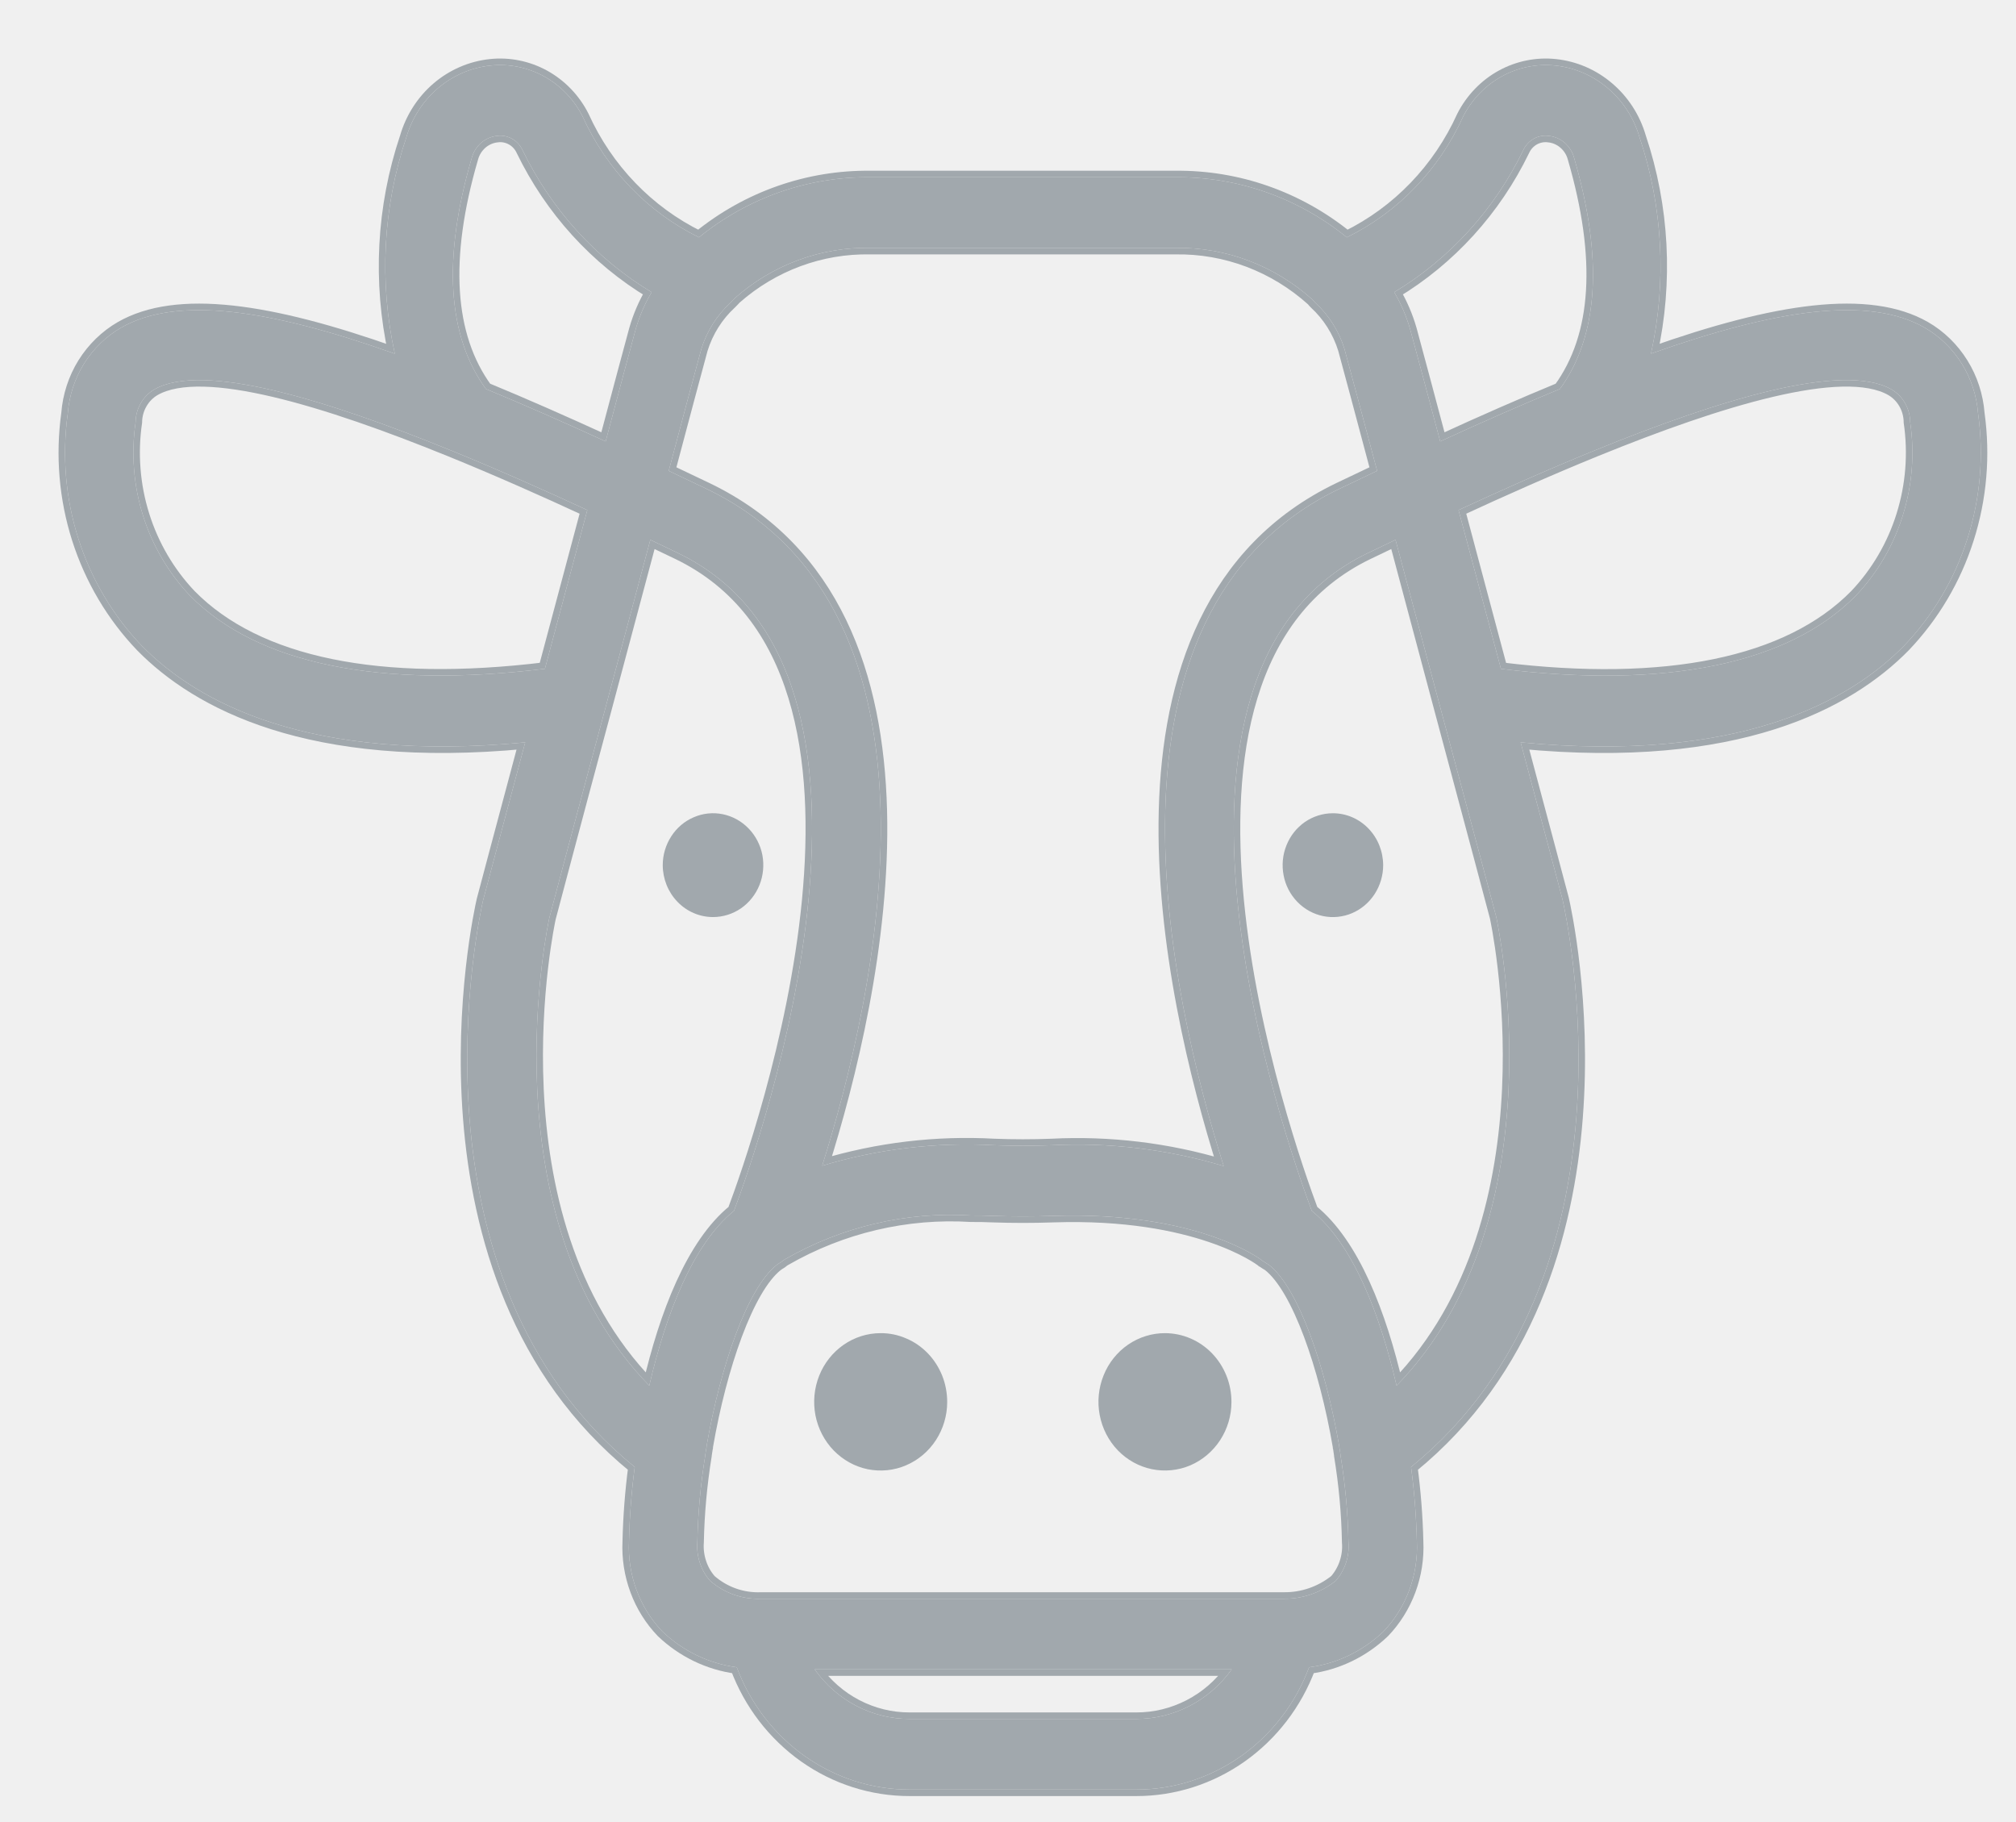
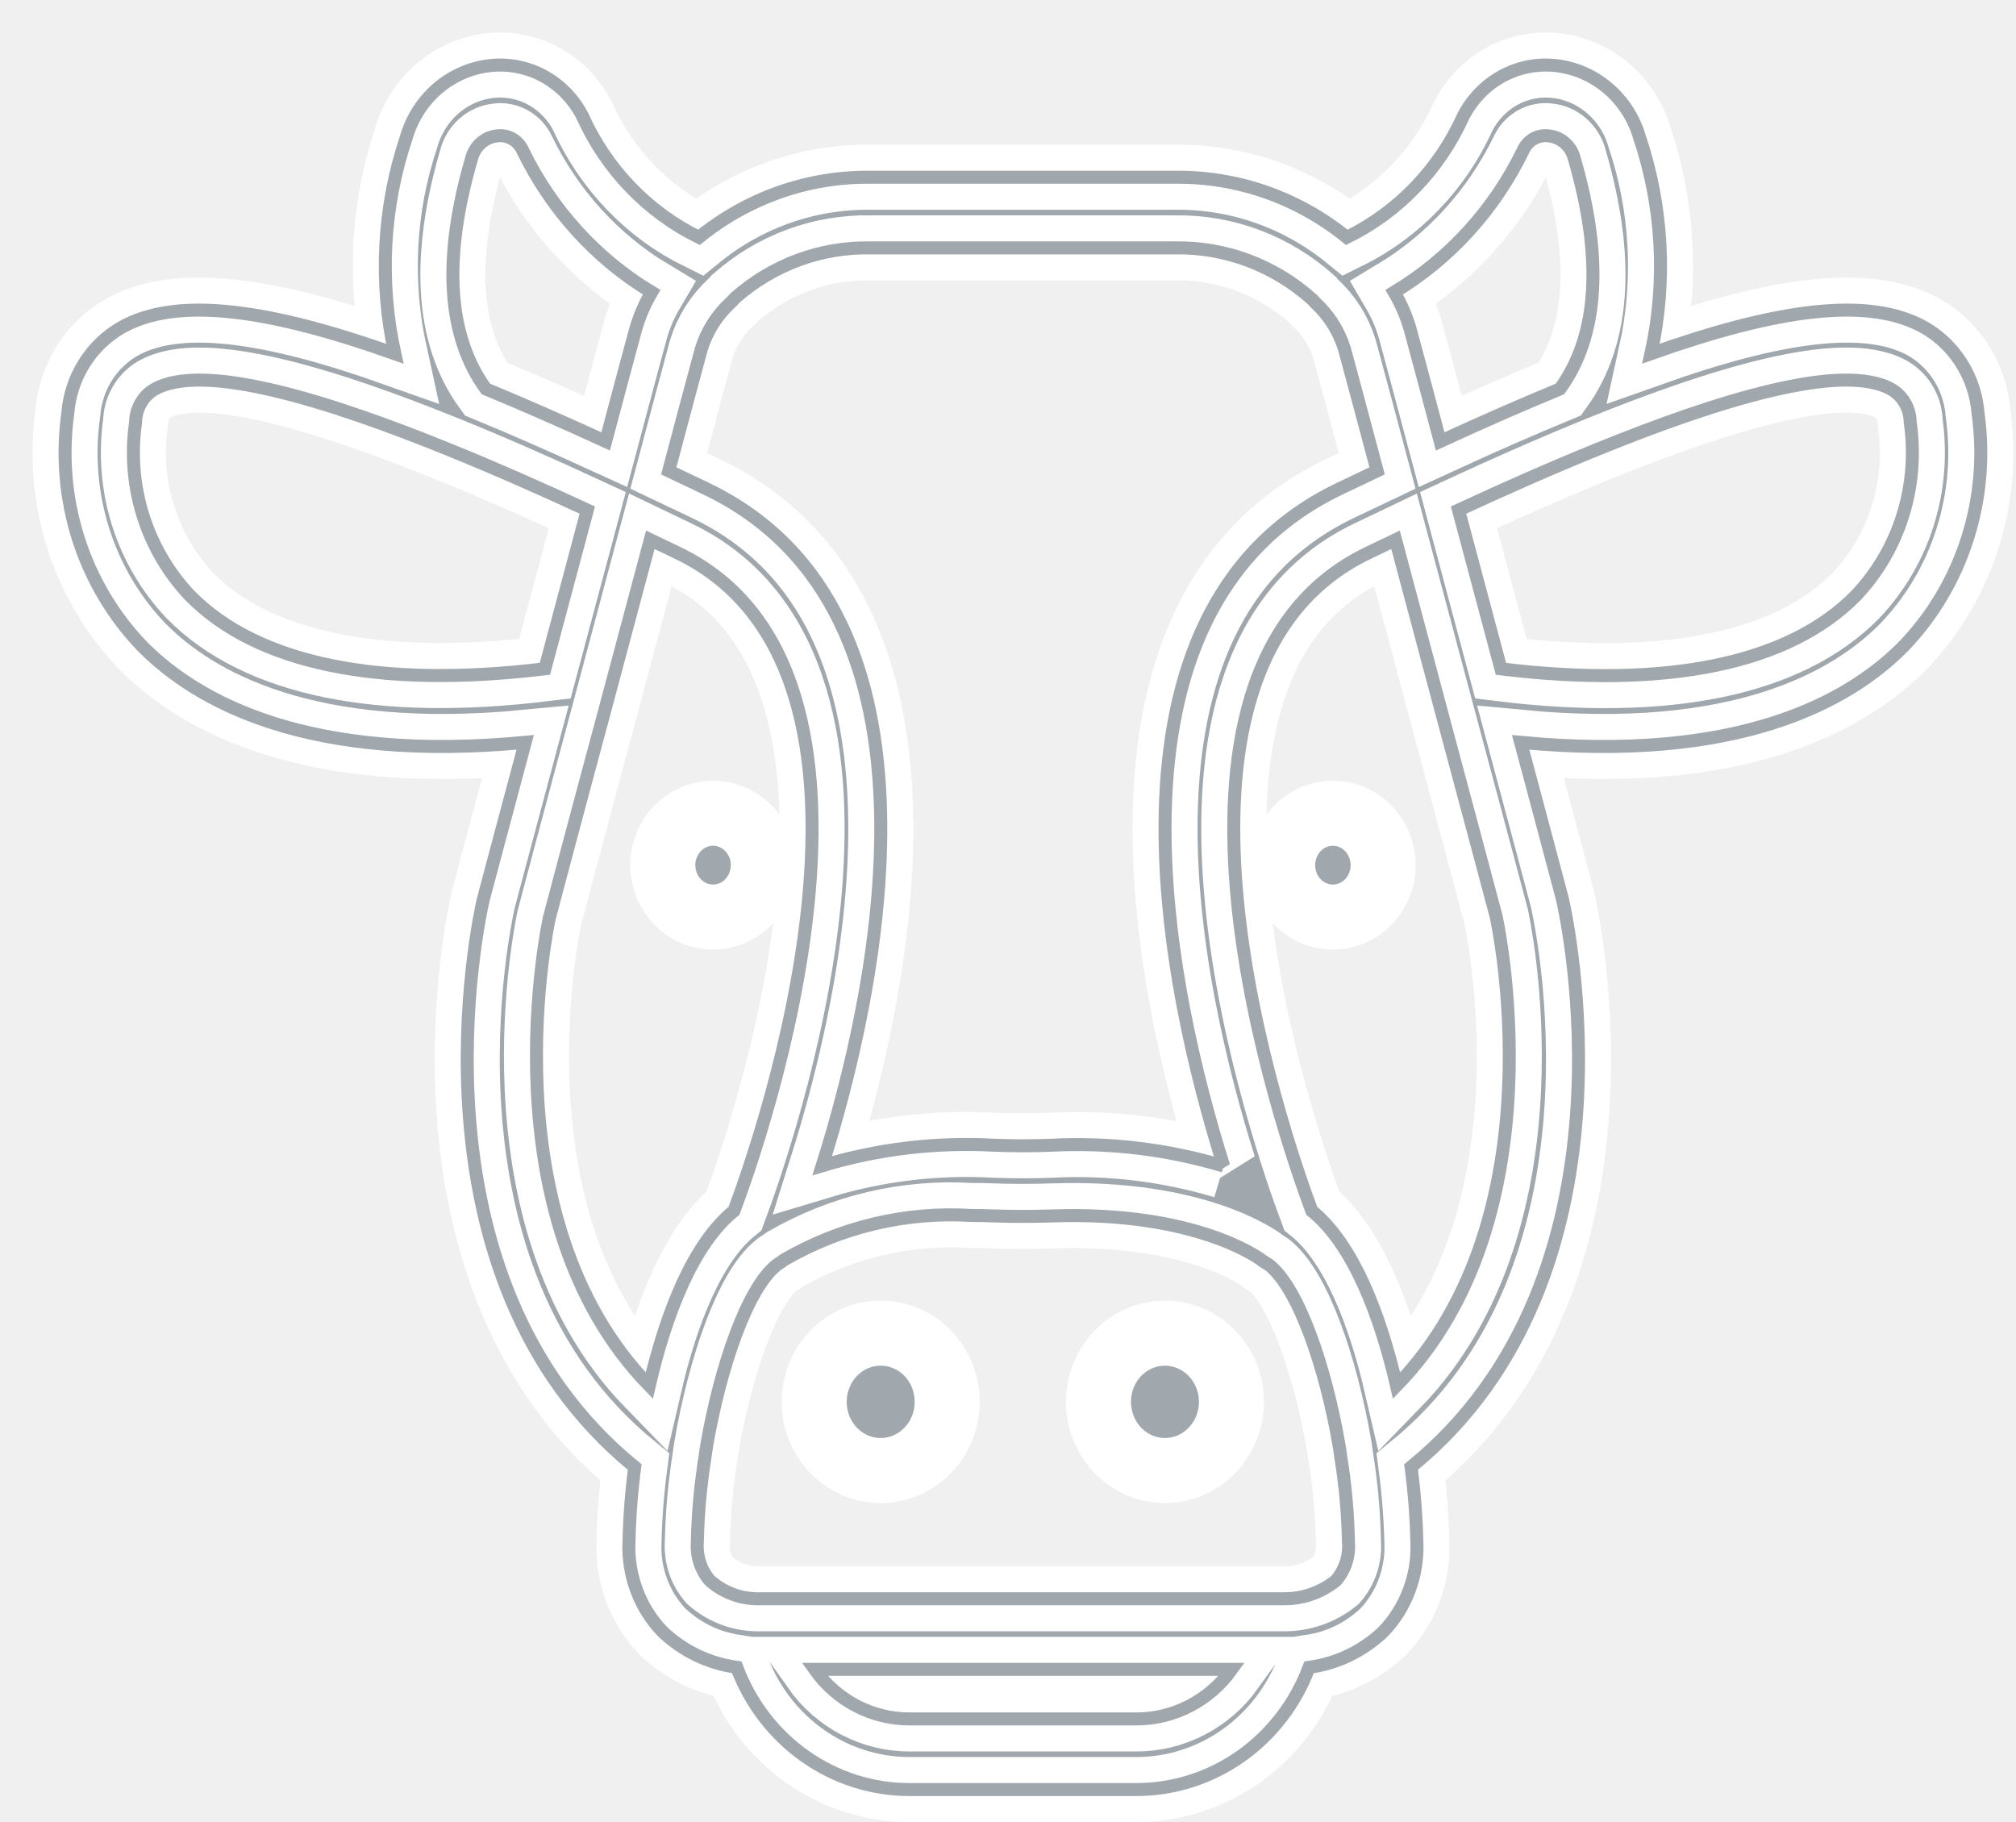
- <svg xmlns="http://www.w3.org/2000/svg" width="31" height="28" viewBox="0 0 31 28" fill="none">
+ <svg xmlns="http://www.w3.org/2000/svg" width="31" height="28" viewBox="0 0 31 28" fill="none" stroke="#FFFFFF">
  <mask id="path-1-outside-1_3_3937" maskUnits="userSpaceOnUse" x="0" y="0" width="31" height="28" fill="black">
    <rect fill="white" width="31" height="28" />
    <path d="M30.417 6.358C30.396 6.085 30.31 5.821 30.166 5.591C30.023 5.361 29.827 5.17 29.595 5.037C28.737 4.547 27.318 4.752 25.387 5.437C25.631 4.333 25.57 3.18 25.211 2.11C25.125 1.815 24.956 1.554 24.726 1.358C24.496 1.161 24.215 1.04 23.919 1.008C23.634 0.977 23.346 1.035 23.093 1.174C22.84 1.313 22.634 1.528 22.5 1.789C22.131 2.606 21.498 3.263 20.71 3.649C19.959 3.04 19.029 2.714 18.073 2.725H13.385C12.43 2.713 11.499 3.039 10.748 3.649C9.961 3.263 9.328 2.606 8.959 1.791C8.826 1.528 8.619 1.314 8.366 1.174C8.113 1.035 7.825 0.977 7.54 1.008C7.243 1.04 6.961 1.162 6.731 1.359C6.501 1.556 6.333 1.819 6.247 2.115C5.888 3.183 5.828 4.335 6.071 5.438C4.141 4.752 2.722 4.547 1.863 5.037C1.632 5.17 1.436 5.361 1.292 5.591C1.149 5.821 1.063 6.085 1.042 6.358C0.952 7.004 1.008 7.662 1.205 8.282C1.403 8.902 1.737 9.466 2.182 9.93C3.039 10.802 4.75 11.73 8.076 11.413C7.708 12.786 7.432 13.828 7.428 13.843C7.374 14.08 6.148 19.618 9.76 22.554C9.71 22.934 9.681 23.316 9.672 23.699C9.66 23.954 9.7 24.209 9.789 24.448C9.877 24.686 10.013 24.903 10.187 25.084C10.502 25.383 10.899 25.575 11.323 25.632L11.329 25.633C11.536 26.187 11.901 26.663 12.376 26.999C12.85 27.334 13.412 27.514 13.988 27.513H17.471C18.046 27.514 18.608 27.334 19.083 26.999C19.558 26.663 19.923 26.187 20.13 25.633L20.136 25.632C20.56 25.576 20.957 25.384 21.272 25.084C21.446 24.903 21.581 24.686 21.67 24.448C21.759 24.209 21.799 23.954 21.787 23.699C21.778 23.316 21.748 22.934 21.698 22.554C25.31 19.618 24.085 14.08 24.026 13.825C24.026 13.825 23.751 12.785 23.383 11.413C26.709 11.73 28.42 10.803 29.277 9.93C29.721 9.466 30.056 8.902 30.253 8.282C30.451 7.662 30.507 7.004 30.417 6.358ZM23.423 2.309C23.457 2.234 23.514 2.173 23.584 2.133C23.655 2.094 23.735 2.078 23.815 2.089C23.905 2.098 23.991 2.135 24.061 2.196C24.13 2.256 24.181 2.337 24.205 2.427C24.656 3.975 24.579 5.166 23.987 5.98C23.408 6.219 22.796 6.487 22.146 6.786C21.937 6.001 21.769 5.373 21.685 5.065C21.627 4.864 21.544 4.671 21.439 4.492C22.292 3.979 22.981 3.221 23.423 2.309ZM18.073 3.811C18.848 3.798 19.6 4.082 20.184 4.608C20.197 4.625 20.211 4.64 20.226 4.655C20.434 4.846 20.589 5.091 20.674 5.365C20.763 5.689 20.947 6.38 21.176 7.239C20.984 7.33 20.792 7.421 20.594 7.516C16.648 9.41 17.997 15.328 18.817 17.928L18.816 17.927C17.956 17.669 17.06 17.561 16.166 17.607C15.877 17.618 15.582 17.618 15.293 17.607C14.399 17.557 13.503 17.663 12.643 17.922C13.464 15.319 14.807 9.409 10.865 7.516C10.667 7.421 10.475 7.33 10.283 7.239C10.511 6.38 10.696 5.689 10.784 5.366C10.869 5.092 11.024 4.846 11.232 4.655C11.247 4.64 11.292 4.595 11.305 4.579C11.884 4.069 12.624 3.796 13.385 3.811H18.073ZM7.253 2.432C7.277 2.34 7.327 2.259 7.397 2.197C7.467 2.136 7.553 2.098 7.644 2.089C7.723 2.078 7.804 2.094 7.875 2.134C7.945 2.173 8.002 2.235 8.036 2.31C8.478 3.221 9.167 3.98 10.02 4.492C9.914 4.672 9.831 4.865 9.773 5.068C9.689 5.373 9.522 6.001 9.313 6.786C8.662 6.488 8.051 6.219 7.472 5.98C6.88 5.167 6.803 3.975 7.253 2.432ZM2.92 9.156C2.591 8.809 2.344 8.388 2.199 7.926C2.054 7.464 2.015 6.973 2.085 6.492C2.086 6.39 2.113 6.289 2.164 6.2C2.214 6.111 2.286 6.038 2.373 5.987C3.119 5.559 5.038 6.154 6.912 6.916L6.92 6.919C7.655 7.218 8.384 7.542 9.031 7.842L8.379 10.282C5.842 10.591 3.955 10.21 2.92 9.156ZM8.447 14.112C8.447 14.112 8.83 12.663 9.298 10.927L10 8.299C10.15 8.371 10.292 8.439 10.422 8.501C14.23 10.329 11.683 17.561 11.287 18.615C10.65 19.131 10.236 20.216 9.984 21.303C7.445 18.696 8.44 14.144 8.447 14.112ZM17.471 26.427H13.988C13.703 26.428 13.423 26.359 13.169 26.227C12.915 26.095 12.695 25.902 12.527 25.665H18.94C18.77 25.902 18.549 26.095 18.293 26.227C18.038 26.359 17.757 26.428 17.471 26.427ZM20.541 24.302C20.311 24.486 20.027 24.584 19.736 24.579H11.707C11.419 24.592 11.138 24.494 10.918 24.302C10.848 24.222 10.795 24.129 10.762 24.027C10.728 23.925 10.715 23.817 10.723 23.71C10.732 23.264 10.773 22.82 10.844 22.38V22.374C10.85 22.336 10.855 22.309 10.86 22.271C10.864 22.259 10.866 22.246 10.865 22.233C11.076 21.012 11.491 19.806 11.943 19.448C11.954 19.441 11.964 19.434 11.973 19.427C11.999 19.413 12.023 19.396 12.045 19.377C12.053 19.371 12.062 19.367 12.07 19.361C12.943 18.859 13.938 18.625 14.935 18.687C15.04 18.687 15.146 18.687 15.256 18.693C15.572 18.704 15.887 18.704 16.203 18.693C18.406 18.622 19.379 19.355 19.405 19.377C19.41 19.383 19.416 19.388 19.421 19.388C19.426 19.392 19.43 19.393 19.435 19.397C19.446 19.405 19.458 19.412 19.47 19.42C19.485 19.429 19.502 19.438 19.515 19.448C19.968 19.806 20.383 21.012 20.593 22.233C20.593 22.246 20.594 22.259 20.599 22.271C20.604 22.309 20.609 22.336 20.614 22.374V22.38C20.686 22.82 20.727 23.264 20.735 23.71C20.744 23.817 20.731 23.925 20.697 24.027C20.664 24.129 20.61 24.222 20.541 24.302ZM21.475 21.303C21.223 20.216 20.809 19.131 20.171 18.615C19.776 17.561 17.229 10.329 21.037 8.501C21.167 8.439 21.308 8.371 21.459 8.299L22.161 10.928C22.625 12.653 23.007 14.094 23.007 14.094C23.02 14.152 24.011 18.698 21.475 21.303ZM28.539 9.156C27.504 10.21 25.616 10.593 23.08 10.283L22.428 7.842C23.073 7.543 23.8 7.219 24.534 6.92L24.549 6.914C26.421 6.152 28.338 5.559 29.086 5.987C29.173 6.038 29.245 6.111 29.295 6.2C29.346 6.289 29.372 6.39 29.373 6.492C29.443 6.973 29.404 7.464 29.259 7.926C29.115 8.388 28.868 8.809 28.539 9.156Z" />
  </mask>
  <path d="M30.417 6.358C30.396 6.085 30.31 5.821 30.166 5.591C30.023 5.361 29.827 5.17 29.595 5.037C28.737 4.547 27.318 4.752 25.387 5.437C25.631 4.333 25.57 3.18 25.211 2.11C25.125 1.815 24.956 1.554 24.726 1.358C24.496 1.161 24.215 1.04 23.919 1.008C23.634 0.977 23.346 1.035 23.093 1.174C22.84 1.313 22.634 1.528 22.5 1.789C22.131 2.606 21.498 3.263 20.71 3.649C19.959 3.04 19.029 2.714 18.073 2.725H13.385C12.43 2.713 11.499 3.039 10.748 3.649C9.961 3.263 9.328 2.606 8.959 1.791C8.826 1.528 8.619 1.314 8.366 1.174C8.113 1.035 7.825 0.977 7.54 1.008C7.243 1.04 6.961 1.162 6.731 1.359C6.501 1.556 6.333 1.819 6.247 2.115C5.888 3.183 5.828 4.335 6.071 5.438C4.141 4.752 2.722 4.547 1.863 5.037C1.632 5.17 1.436 5.361 1.292 5.591C1.149 5.821 1.063 6.085 1.042 6.358C0.952 7.004 1.008 7.662 1.205 8.282C1.403 8.902 1.737 9.466 2.182 9.93C3.039 10.802 4.75 11.73 8.076 11.413C7.708 12.786 7.432 13.828 7.428 13.843C7.374 14.08 6.148 19.618 9.76 22.554C9.71 22.934 9.681 23.316 9.672 23.699C9.66 23.954 9.7 24.209 9.789 24.448C9.877 24.686 10.013 24.903 10.187 25.084C10.502 25.383 10.899 25.575 11.323 25.632L11.329 25.633C11.536 26.187 11.901 26.663 12.376 26.999C12.85 27.334 13.412 27.514 13.988 27.513H17.471C18.046 27.514 18.608 27.334 19.083 26.999C19.558 26.663 19.923 26.187 20.13 25.633L20.136 25.632C20.56 25.576 20.957 25.384 21.272 25.084C21.446 24.903 21.581 24.686 21.67 24.448C21.759 24.209 21.799 23.954 21.787 23.699C21.778 23.316 21.748 22.934 21.698 22.554C25.31 19.618 24.085 14.08 24.026 13.825C24.026 13.825 23.751 12.785 23.383 11.413C26.709 11.73 28.42 10.803 29.277 9.93C29.721 9.466 30.056 8.902 30.253 8.282C30.451 7.662 30.507 7.004 30.417 6.358ZM23.423 2.309C23.457 2.234 23.514 2.173 23.584 2.133C23.655 2.094 23.735 2.078 23.815 2.089C23.905 2.098 23.991 2.135 24.061 2.196C24.13 2.256 24.181 2.337 24.205 2.427C24.656 3.975 24.579 5.166 23.987 5.98C23.408 6.219 22.796 6.487 22.146 6.786C21.937 6.001 21.769 5.373 21.685 5.065C21.627 4.864 21.544 4.671 21.439 4.492C22.292 3.979 22.981 3.221 23.423 2.309ZM18.073 3.811C18.848 3.798 19.6 4.082 20.184 4.608C20.197 4.625 20.211 4.64 20.226 4.655C20.434 4.846 20.589 5.091 20.674 5.365C20.763 5.689 20.947 6.38 21.176 7.239C20.984 7.33 20.792 7.421 20.594 7.516C16.648 9.41 17.997 15.328 18.817 17.928L18.816 17.927C17.956 17.669 17.06 17.561 16.166 17.607C15.877 17.618 15.582 17.618 15.293 17.607C14.399 17.557 13.503 17.663 12.643 17.922C13.464 15.319 14.807 9.409 10.865 7.516C10.667 7.421 10.475 7.33 10.283 7.239C10.511 6.38 10.696 5.689 10.784 5.366C10.869 5.092 11.024 4.846 11.232 4.655C11.247 4.64 11.292 4.595 11.305 4.579C11.884 4.069 12.624 3.796 13.385 3.811H18.073ZM7.253 2.432C7.277 2.34 7.327 2.259 7.397 2.197C7.467 2.136 7.553 2.098 7.644 2.089C7.723 2.078 7.804 2.094 7.875 2.134C7.945 2.173 8.002 2.235 8.036 2.31C8.478 3.221 9.167 3.98 10.02 4.492C9.914 4.672 9.831 4.865 9.773 5.068C9.689 5.373 9.522 6.001 9.313 6.786C8.662 6.488 8.051 6.219 7.472 5.98C6.88 5.167 6.803 3.975 7.253 2.432ZM2.92 9.156C2.591 8.809 2.344 8.388 2.199 7.926C2.054 7.464 2.015 6.973 2.085 6.492C2.086 6.39 2.113 6.289 2.164 6.2C2.214 6.111 2.286 6.038 2.373 5.987C3.119 5.559 5.038 6.154 6.912 6.916L6.92 6.919C7.655 7.218 8.384 7.542 9.031 7.842L8.379 10.282C5.842 10.591 3.955 10.21 2.92 9.156ZM8.447 14.112C8.447 14.112 8.83 12.663 9.298 10.927L10 8.299C10.15 8.371 10.292 8.439 10.422 8.501C14.23 10.329 11.683 17.561 11.287 18.615C10.65 19.131 10.236 20.216 9.984 21.303C7.445 18.696 8.44 14.144 8.447 14.112ZM17.471 26.427H13.988C13.703 26.428 13.423 26.359 13.169 26.227C12.915 26.095 12.695 25.902 12.527 25.665H18.94C18.77 25.902 18.549 26.095 18.293 26.227C18.038 26.359 17.757 26.428 17.471 26.427ZM20.541 24.302C20.311 24.486 20.027 24.584 19.736 24.579H11.707C11.419 24.592 11.138 24.494 10.918 24.302C10.848 24.222 10.795 24.129 10.762 24.027C10.728 23.925 10.715 23.817 10.723 23.71C10.732 23.264 10.773 22.82 10.844 22.38V22.374C10.85 22.336 10.855 22.309 10.86 22.271C10.864 22.259 10.866 22.246 10.865 22.233C11.076 21.012 11.491 19.806 11.943 19.448C11.954 19.441 11.964 19.434 11.973 19.427C11.999 19.413 12.023 19.396 12.045 19.377C12.053 19.371 12.062 19.367 12.07 19.361C12.943 18.859 13.938 18.625 14.935 18.687C15.04 18.687 15.146 18.687 15.256 18.693C15.572 18.704 15.887 18.704 16.203 18.693C18.406 18.622 19.379 19.355 19.405 19.377C19.41 19.383 19.416 19.388 19.421 19.388C19.426 19.392 19.43 19.393 19.435 19.397C19.446 19.405 19.458 19.412 19.47 19.42C19.485 19.429 19.502 19.438 19.515 19.448C19.968 19.806 20.383 21.012 20.593 22.233C20.593 22.246 20.594 22.259 20.599 22.271C20.604 22.309 20.609 22.336 20.614 22.374V22.38C20.686 22.82 20.727 23.264 20.735 23.71C20.744 23.817 20.731 23.925 20.697 24.027C20.664 24.129 20.61 24.222 20.541 24.302ZM21.475 21.303C21.223 20.216 20.809 19.131 20.171 18.615C19.776 17.561 17.229 10.329 21.037 8.501C21.167 8.439 21.308 8.371 21.459 8.299L22.161 10.928C22.625 12.653 23.007 14.094 23.007 14.094C23.02 14.152 24.011 18.698 21.475 21.303ZM28.539 9.156C27.504 10.21 25.616 10.593 23.08 10.283L22.428 7.842C23.073 7.543 23.8 7.219 24.534 6.92L24.549 6.914C26.421 6.152 28.338 5.559 29.086 5.987C29.173 6.038 29.245 6.111 29.295 6.2C29.346 6.289 29.372 6.39 29.373 6.492C29.443 6.973 29.404 7.464 29.259 7.926C29.115 8.388 28.868 8.809 28.539 9.156Z" fill="#A1A8AD" />
  <path d="M30.417 6.358C30.396 6.085 30.31 5.821 30.166 5.591C30.023 5.361 29.827 5.17 29.595 5.037C28.737 4.547 27.318 4.752 25.387 5.437C25.631 4.333 25.57 3.18 25.211 2.11C25.125 1.815 24.956 1.554 24.726 1.358C24.496 1.161 24.215 1.04 23.919 1.008C23.634 0.977 23.346 1.035 23.093 1.174C22.84 1.313 22.634 1.528 22.5 1.789C22.131 2.606 21.498 3.263 20.71 3.649C19.959 3.04 19.029 2.714 18.073 2.725H13.385C12.43 2.713 11.499 3.039 10.748 3.649C9.961 3.263 9.328 2.606 8.959 1.791C8.826 1.528 8.619 1.314 8.366 1.174C8.113 1.035 7.825 0.977 7.54 1.008C7.243 1.04 6.961 1.162 6.731 1.359C6.501 1.556 6.333 1.819 6.247 2.115C5.888 3.183 5.828 4.335 6.071 5.438C4.141 4.752 2.722 4.547 1.863 5.037C1.632 5.17 1.436 5.361 1.292 5.591C1.149 5.821 1.063 6.085 1.042 6.358C0.952 7.004 1.008 7.662 1.205 8.282C1.403 8.902 1.737 9.466 2.182 9.93C3.039 10.802 4.75 11.73 8.076 11.413C7.708 12.786 7.432 13.828 7.428 13.843C7.374 14.08 6.148 19.618 9.76 22.554C9.71 22.934 9.681 23.316 9.672 23.699C9.66 23.954 9.7 24.209 9.789 24.448C9.877 24.686 10.013 24.903 10.187 25.084C10.502 25.383 10.899 25.575 11.323 25.632L11.329 25.633C11.536 26.187 11.901 26.663 12.376 26.999C12.85 27.334 13.412 27.514 13.988 27.513H17.471C18.046 27.514 18.608 27.334 19.083 26.999C19.558 26.663 19.923 26.187 20.13 25.633L20.136 25.632C20.56 25.576 20.957 25.384 21.272 25.084C21.446 24.903 21.581 24.686 21.67 24.448C21.759 24.209 21.799 23.954 21.787 23.699C21.778 23.316 21.748 22.934 21.698 22.554C25.31 19.618 24.085 14.08 24.026 13.825C24.026 13.825 23.751 12.785 23.383 11.413C26.709 11.73 28.42 10.803 29.277 9.93C29.721 9.466 30.056 8.902 30.253 8.282C30.451 7.662 30.507 7.004 30.417 6.358ZM23.423 2.309C23.457 2.234 23.514 2.173 23.584 2.133C23.655 2.094 23.735 2.078 23.815 2.089C23.905 2.098 23.991 2.135 24.061 2.196C24.13 2.256 24.181 2.337 24.205 2.427C24.656 3.975 24.579 5.166 23.987 5.98C23.408 6.219 22.796 6.487 22.146 6.786C21.937 6.001 21.769 5.373 21.685 5.065C21.627 4.864 21.544 4.671 21.439 4.492C22.292 3.979 22.981 3.221 23.423 2.309ZM18.073 3.811C18.848 3.798 19.6 4.082 20.184 4.608C20.197 4.625 20.211 4.64 20.226 4.655C20.434 4.846 20.589 5.091 20.674 5.365C20.763 5.689 20.947 6.38 21.176 7.239C20.984 7.33 20.792 7.421 20.594 7.516C16.648 9.41 17.997 15.328 18.817 17.928L18.816 17.927C17.956 17.669 17.06 17.561 16.166 17.607C15.877 17.618 15.582 17.618 15.293 17.607C14.399 17.557 13.503 17.663 12.643 17.922C13.464 15.319 14.807 9.409 10.865 7.516C10.667 7.421 10.475 7.33 10.283 7.239C10.511 6.38 10.696 5.689 10.784 5.366C10.869 5.092 11.024 4.846 11.232 4.655C11.247 4.64 11.292 4.595 11.305 4.579C11.884 4.069 12.624 3.796 13.385 3.811H18.073ZM7.253 2.432C7.277 2.34 7.327 2.259 7.397 2.197C7.467 2.136 7.553 2.098 7.644 2.089C7.723 2.078 7.804 2.094 7.875 2.134C7.945 2.173 8.002 2.235 8.036 2.31C8.478 3.221 9.167 3.98 10.02 4.492C9.914 4.672 9.831 4.865 9.773 5.068C9.689 5.373 9.522 6.001 9.313 6.786C8.662 6.488 8.051 6.219 7.472 5.98C6.88 5.167 6.803 3.975 7.253 2.432ZM2.92 9.156C2.591 8.809 2.344 8.388 2.199 7.926C2.054 7.464 2.015 6.973 2.085 6.492C2.086 6.39 2.113 6.289 2.164 6.2C2.214 6.111 2.286 6.038 2.373 5.987C3.119 5.559 5.038 6.154 6.912 6.916L6.92 6.919C7.655 7.218 8.384 7.542 9.031 7.842L8.379 10.282C5.842 10.591 3.955 10.21 2.92 9.156ZM8.447 14.112C8.447 14.112 8.83 12.663 9.298 10.927L10 8.299C10.15 8.371 10.292 8.439 10.422 8.501C14.23 10.329 11.683 17.561 11.287 18.615C10.65 19.131 10.236 20.216 9.984 21.303C7.445 18.696 8.44 14.144 8.447 14.112ZM17.471 26.427H13.988C13.703 26.428 13.423 26.359 13.169 26.227C12.915 26.095 12.695 25.902 12.527 25.665H18.94C18.77 25.902 18.549 26.095 18.293 26.227C18.038 26.359 17.757 26.428 17.471 26.427ZM20.541 24.302C20.311 24.486 20.027 24.584 19.736 24.579H11.707C11.419 24.592 11.138 24.494 10.918 24.302C10.848 24.222 10.795 24.129 10.762 24.027C10.728 23.925 10.715 23.817 10.723 23.71C10.732 23.264 10.773 22.82 10.844 22.38V22.374C10.85 22.336 10.855 22.309 10.86 22.271C10.864 22.259 10.866 22.246 10.865 22.233C11.076 21.012 11.491 19.806 11.943 19.448C11.954 19.441 11.964 19.434 11.973 19.427C11.999 19.413 12.023 19.396 12.045 19.377C12.053 19.371 12.062 19.367 12.07 19.361C12.943 18.859 13.938 18.625 14.935 18.687C15.04 18.687 15.146 18.687 15.256 18.693C15.572 18.704 15.887 18.704 16.203 18.693C18.406 18.622 19.379 19.355 19.405 19.377C19.41 19.383 19.416 19.388 19.421 19.388C19.426 19.392 19.43 19.393 19.435 19.397C19.446 19.405 19.458 19.412 19.47 19.42C19.485 19.429 19.502 19.438 19.515 19.448C19.968 19.806 20.383 21.012 20.593 22.233C20.593 22.246 20.594 22.259 20.599 22.271C20.604 22.309 20.609 22.336 20.614 22.374V22.38C20.686 22.82 20.727 23.264 20.735 23.71C20.744 23.817 20.731 23.925 20.697 24.027C20.664 24.129 20.61 24.222 20.541 24.302ZM21.475 21.303C21.223 20.216 20.809 19.131 20.171 18.615C19.776 17.561 17.229 10.329 21.037 8.501C21.167 8.439 21.308 8.371 21.459 8.299L22.161 10.928C22.625 12.653 23.007 14.094 23.007 14.094C23.02 14.152 24.011 18.698 21.475 21.303ZM28.539 9.156C27.504 10.21 25.616 10.593 23.08 10.283L22.428 7.842C23.073 7.543 23.8 7.219 24.534 6.92L24.549 6.914C26.421 6.152 28.338 5.559 29.086 5.987C29.173 6.038 29.245 6.111 29.295 6.2C29.346 6.289 29.372 6.39 29.373 6.492C29.443 6.973 29.404 7.464 29.259 7.926C29.115 8.388 28.868 8.809 28.539 9.156Z" stroke="#A1A8AD" stroke-width="0.2" mask="url(#path-1-outside-1_3_3937)" />
  <path d="M20.496 12.503C20.343 12.503 20.193 12.55 20.066 12.637C19.939 12.725 19.84 12.85 19.782 12.996C19.723 13.141 19.708 13.302 19.738 13.457C19.767 13.612 19.841 13.754 19.949 13.865C20.057 13.977 20.195 14.053 20.345 14.084C20.495 14.115 20.65 14.099 20.791 14.039C20.933 13.978 21.053 13.876 21.138 13.745C21.223 13.613 21.269 13.459 21.269 13.301C21.268 13.089 21.187 12.887 21.042 12.737C20.897 12.587 20.701 12.503 20.496 12.503Z" fill="#A1A8AD" />
  <path d="M10.964 14.099C11.117 14.099 11.267 14.052 11.394 13.965C11.521 13.877 11.62 13.752 11.678 13.607C11.737 13.461 11.752 13.3 11.723 13.145C11.693 12.991 11.619 12.848 11.511 12.737C11.403 12.625 11.265 12.549 11.115 12.518C10.965 12.487 10.81 12.503 10.669 12.564C10.527 12.624 10.407 12.726 10.322 12.858C10.237 12.989 10.191 13.143 10.191 13.301C10.192 13.513 10.273 13.715 10.418 13.865C10.563 14.015 10.759 14.099 10.964 14.099Z" fill="#A1A8AD" />
  <path d="M13.54 20.496C13.338 20.496 13.14 20.559 12.972 20.675C12.805 20.791 12.674 20.956 12.597 21.149C12.52 21.342 12.5 21.554 12.539 21.759C12.579 21.963 12.676 22.151 12.819 22.299C12.962 22.446 13.144 22.547 13.342 22.588C13.54 22.628 13.746 22.608 13.932 22.528C14.119 22.448 14.279 22.314 14.392 22.14C14.504 21.967 14.565 21.763 14.565 21.555C14.565 21.415 14.539 21.277 14.488 21.149C14.436 21.02 14.361 20.903 14.266 20.805C14.17 20.706 14.057 20.628 13.932 20.576C13.808 20.522 13.674 20.495 13.54 20.496Z" fill="#A1A8AD" />
  <path d="M17.916 20.496C17.714 20.495 17.516 20.557 17.347 20.672C17.179 20.788 17.047 20.952 16.97 21.145C16.892 21.338 16.871 21.55 16.91 21.755C16.949 21.96 17.046 22.149 17.188 22.297C17.331 22.445 17.513 22.546 17.711 22.587C17.91 22.628 18.115 22.608 18.302 22.529C18.489 22.449 18.649 22.314 18.762 22.141C18.875 21.968 18.936 21.764 18.936 21.555C18.937 21.274 18.829 21.006 18.638 20.807C18.447 20.609 18.187 20.497 17.916 20.496Z" fill="#A1A8AD" />
</svg>
